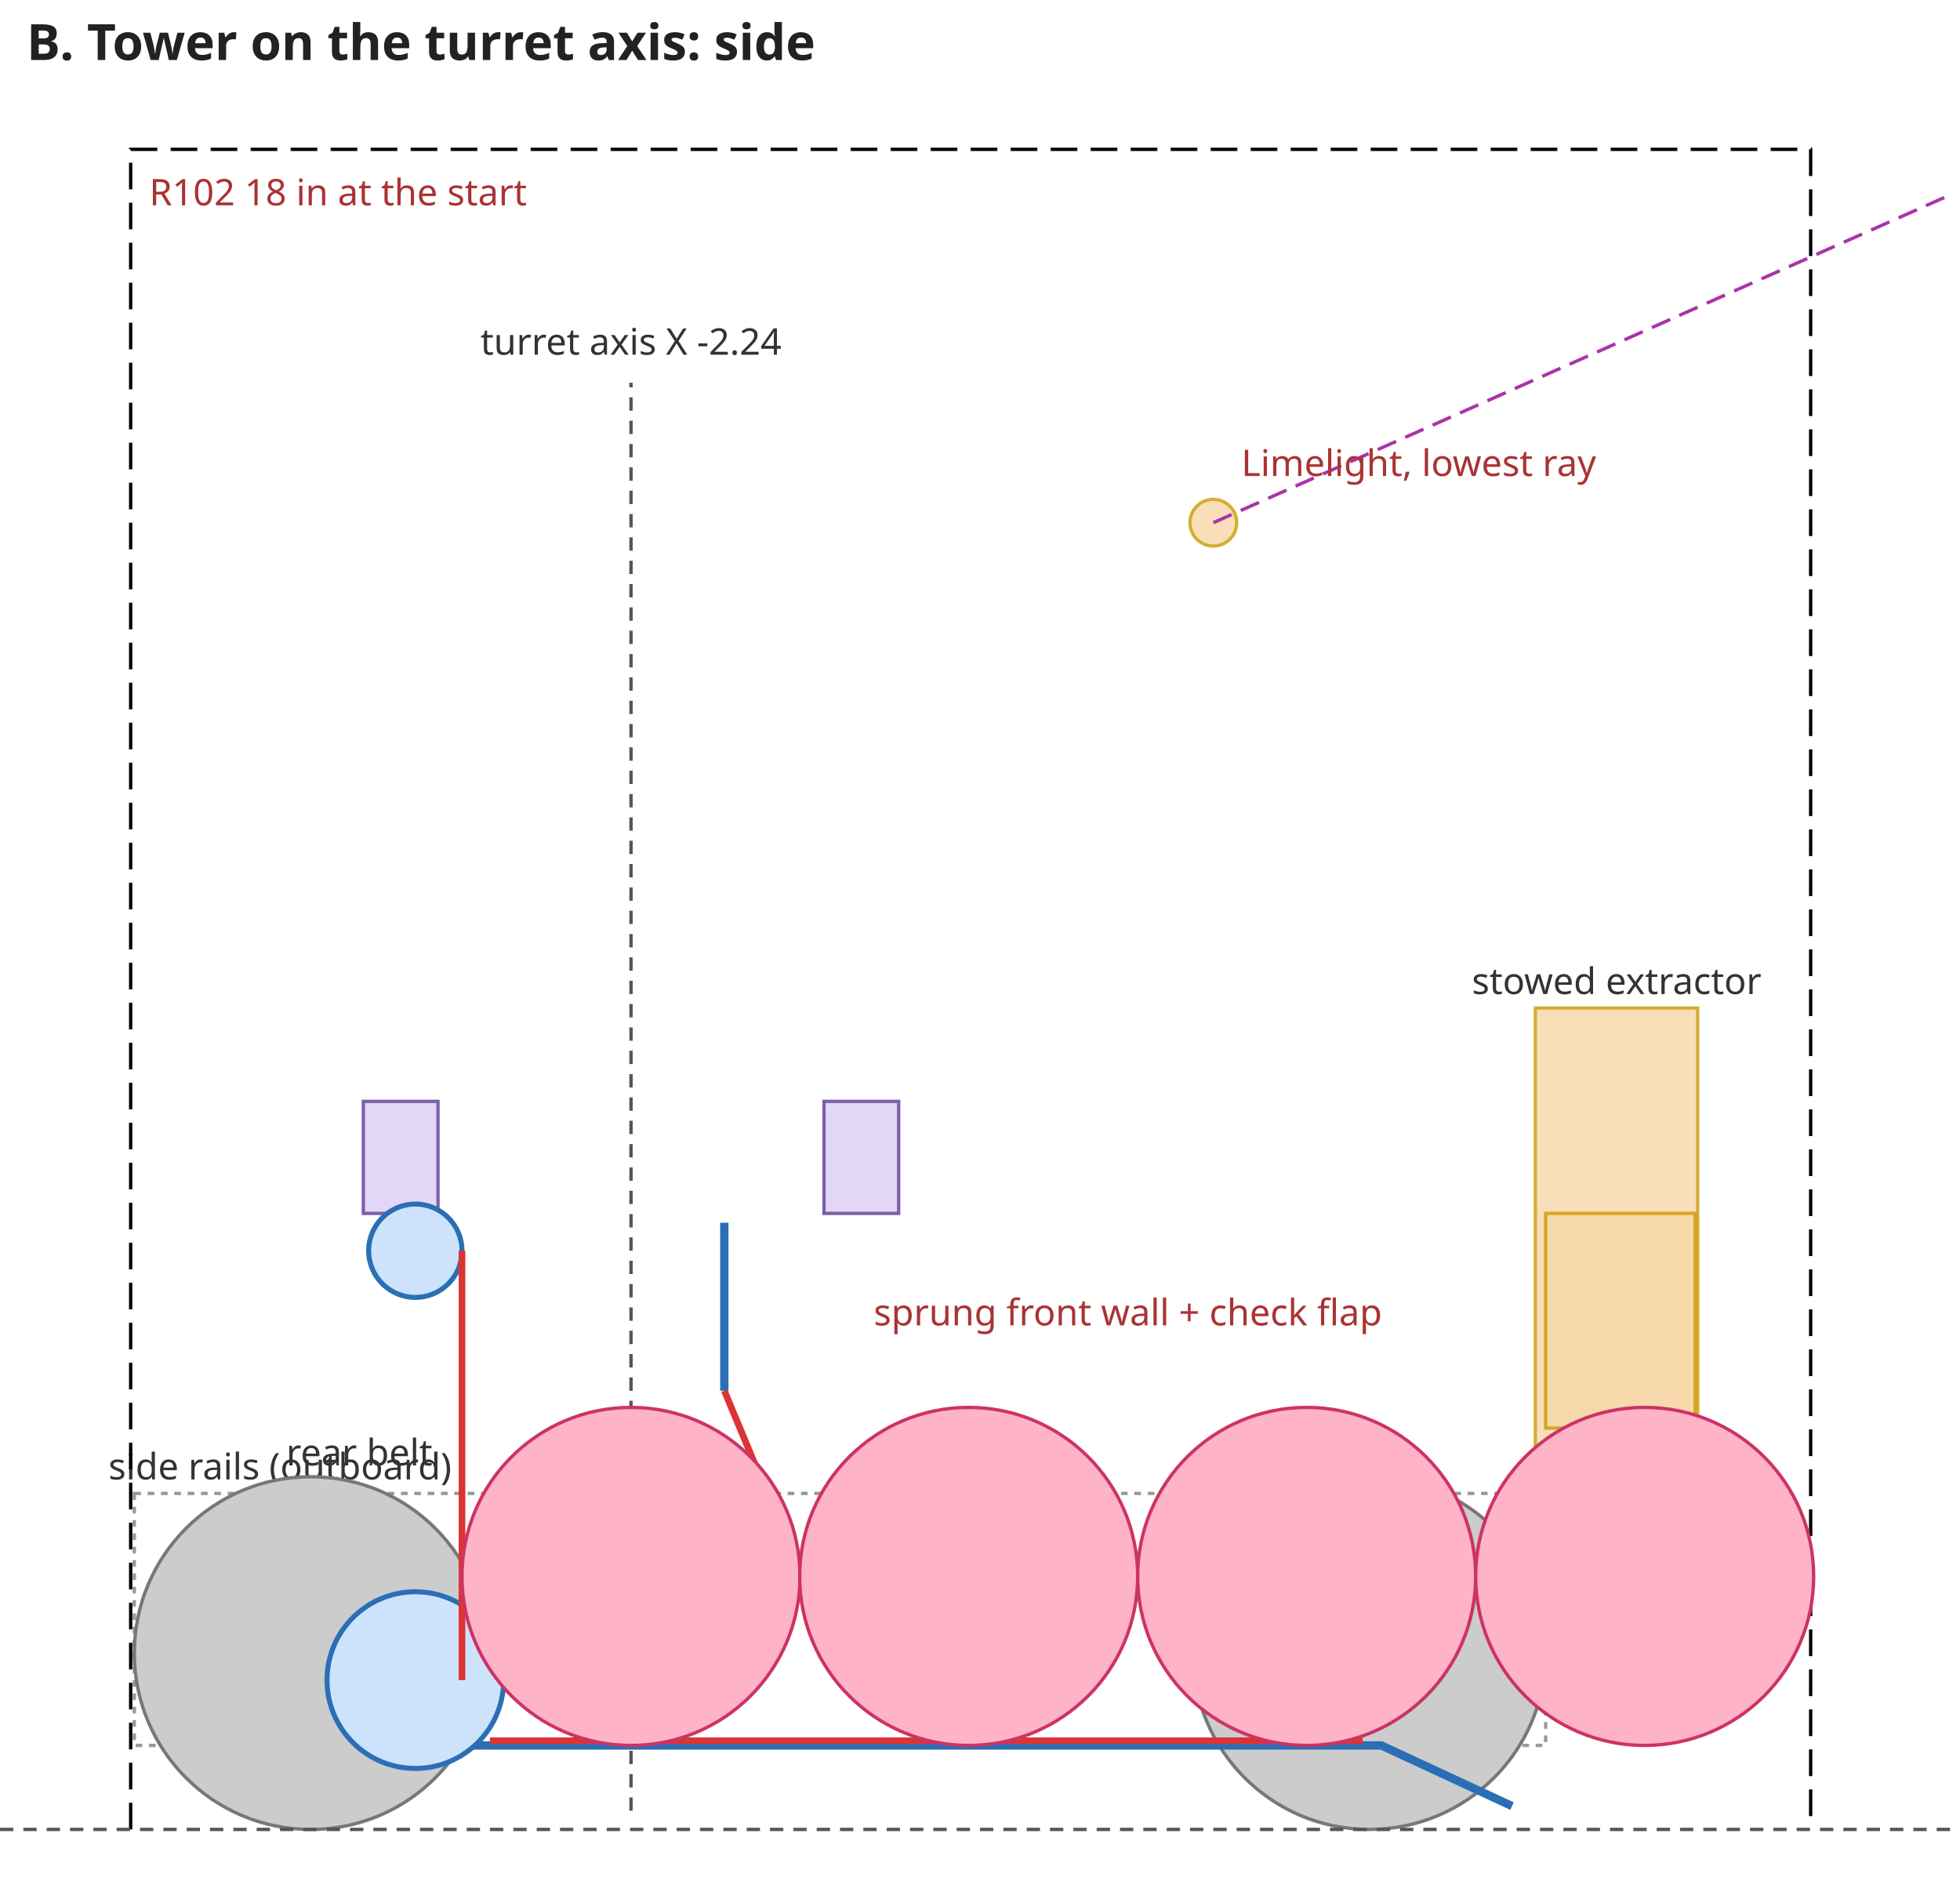
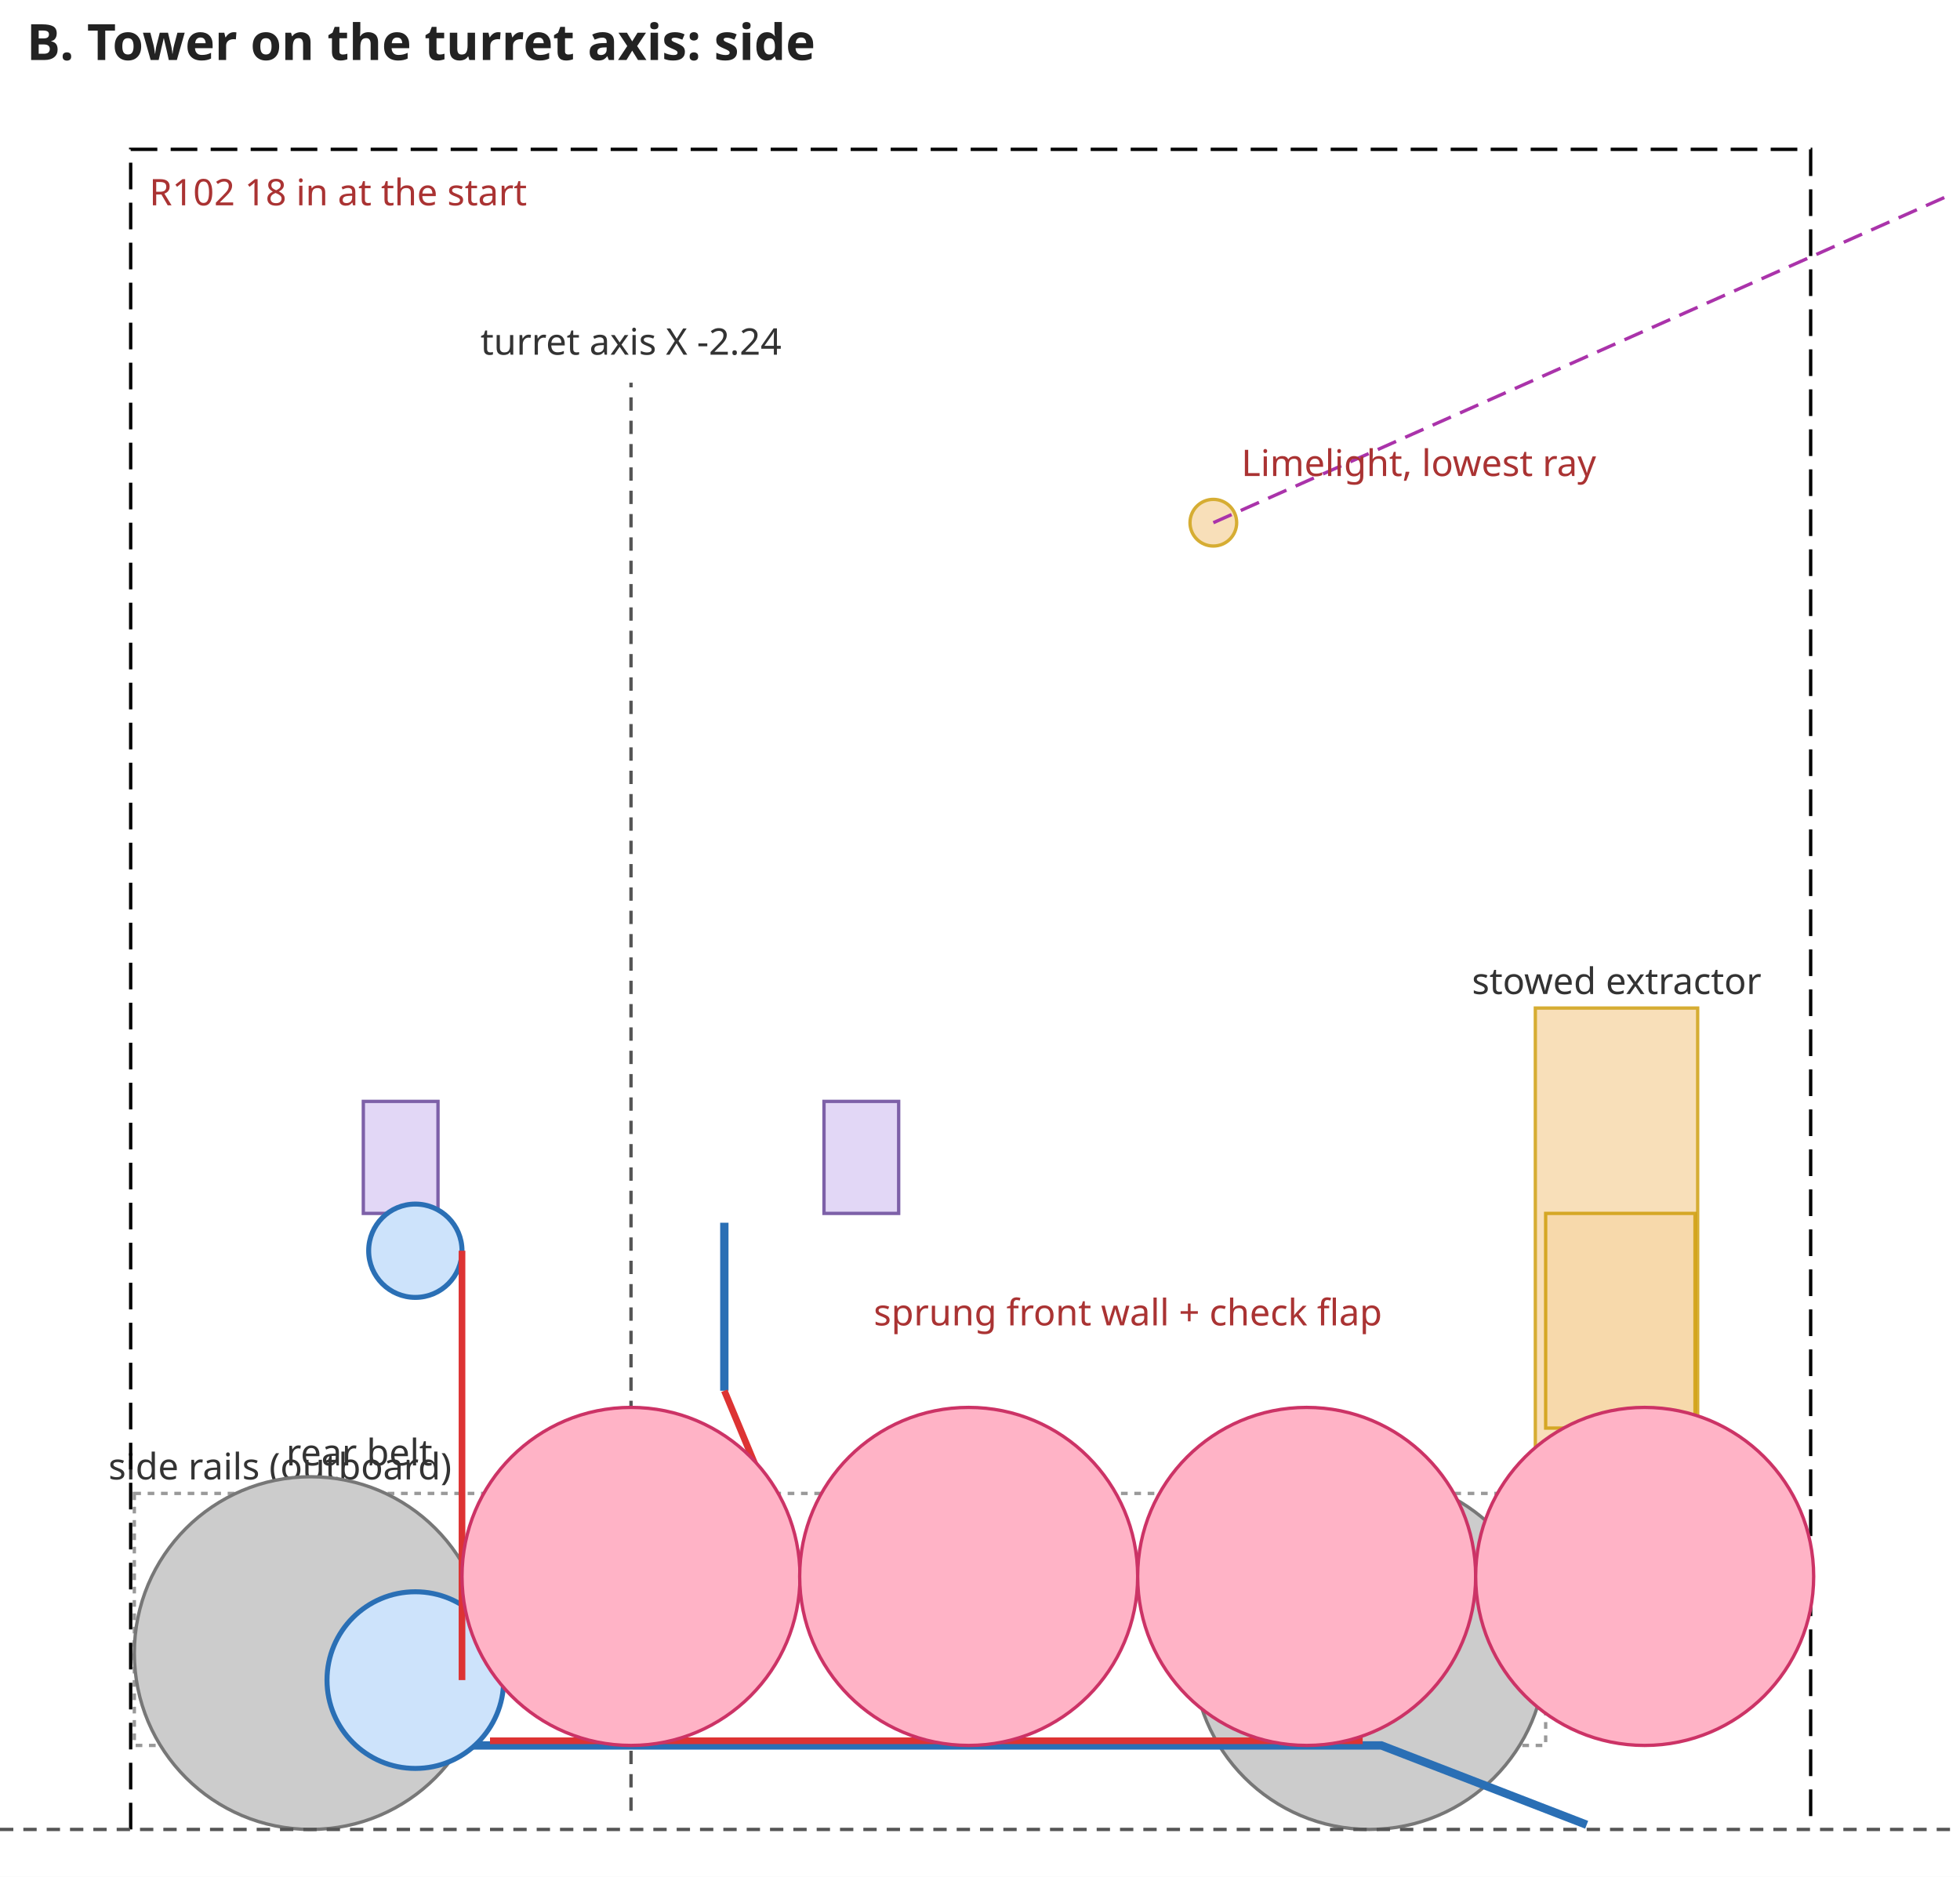
<svg xmlns="http://www.w3.org/2000/svg" width="588" height="563" viewBox="0 0 588 563">
  <rect width="100%" height="100%" fill="#fff" />
  <style>
.t{font:600 15px sans-serif;fill:#222}.l{font:11px sans-serif;fill:#333;text-anchor:middle}
.n{font:11px sans-serif;fill:#a33;text-anchor:start}
.body{fill:#eee;stroke:#999}.rail{fill:none;stroke:#999;stroke-dasharray:2 2}.wheel{fill:#ccc;stroke:#777}.roll{fill:#9c9;stroke:#585}
.taken{fill:#f6d7a7;stroke:#c90;opacity:.8}.new{fill:#cde3fb;stroke:#2a6fb5;stroke-width:1.5}
.lane{fill:none;stroke:#2a6fb5;stroke-width:2.5}.belt{fill:none;stroke:#d33;stroke-width:2}
.thin{fill:none;stroke:#555;stroke-dasharray:4 3}.fov{fill:none;stroke:#a3a;stroke-dasharray:6 3}
.pol{fill:#ffe680;stroke:#b90}.nec{fill:#ffb3c6;stroke:#c36}.tur{fill:#ddd0f5;stroke:#649;opacity:.85}
.path{fill:none;stroke:#2a6fb5;stroke-width:1.5;stroke-dasharray:3 3}.env{fill:none;stroke:#000;stroke-dasharray:8 4}
</style>
  <text x="8" y="18" class="t">B. Tower on the turret axis: side</text>
  <rect x="40.3" y="448.0" width="423.4" height="75.6" class="rail" />
  <text x="84.0" y="443.8" class="l">side rails (outboard)</text>
  <circle cx="410.8" cy="495.9" r="52.9" class="wheel" />
  <circle cx="93.2" cy="495.9" r="52.9" class="wheel" />
  <circle cx="491.7" cy="455.0" r="26.5" class="roll" />
  <rect x="460.6" y="302.4" width="48.7" height="170.0" class="taken" />
  <text x="485.0" y="298.2" class="l">stowed extractor</text>
  <rect x="463.7" y="364.0" width="44.8" height="64.4" class="taken" />
  <polyline points="39.2,548.8 39.2,44.8 543.2,44.8 543.2,548.8" class="env" />
  <text x="44.8" y="61.6" class="n">R102 18 in at the start</text>
  <circle cx="364.0" cy="156.8" r="7.0" class="taken" />
  <polyline points="364.0,156.8 585.2,58.4" class="fov" />
  <text x="372.4" y="142.8" class="n">Limelight, lowest ray</text>
  <polyline points="0.0,548.8 588.0,548.8" class="thin" />
  <rect x="109.0" y="330.4" width="22.4" height="33.6" class="tur" />
  <rect x="247.2" y="330.4" width="22.4" height="33.6" class="tur" />
  <polyline points="189.3,543.2 189.3,114.8" class="thin" />
  <text x="189.3" y="106.4" class="l">turret axis X -2.24</text>
-   <polyline points="453.6,541.8 414.4,523.6 138.6,523.6" class="lane" />
+   <polyline points="476.0,547.4 414.4,523.6 138.6,523.6" class="lane" />
  <polyline points="408.8,522.2 147.0,522.2" class="belt" />
  <circle cx="124.6" cy="504.0" r="26.5" class="new" />
  <circle cx="124.6" cy="375.2" r="14.0" class="new" />
  <polyline points="138.6,504.0 138.6,375.2" class="belt" />
  <text x="107.8" y="439.6" class="l">rear belt</text>
  <polyline points="217.3,366.8 217.3,417.2" class="lane" />
  <polyline points="217.3,417.2 238.3,467.6" class="belt" />
  <text x="262.1" y="397.6" class="n">sprung front wall + check flap</text>
  <circle cx="189.3" cy="472.9" r="50.7" class="nec" />
  <circle cx="290.6" cy="472.9" r="50.7" class="nec" />
  <circle cx="392.0" cy="472.9" r="50.7" class="nec" />
  <circle cx="493.4" cy="472.9" r="50.7" class="nec" />
</svg>
